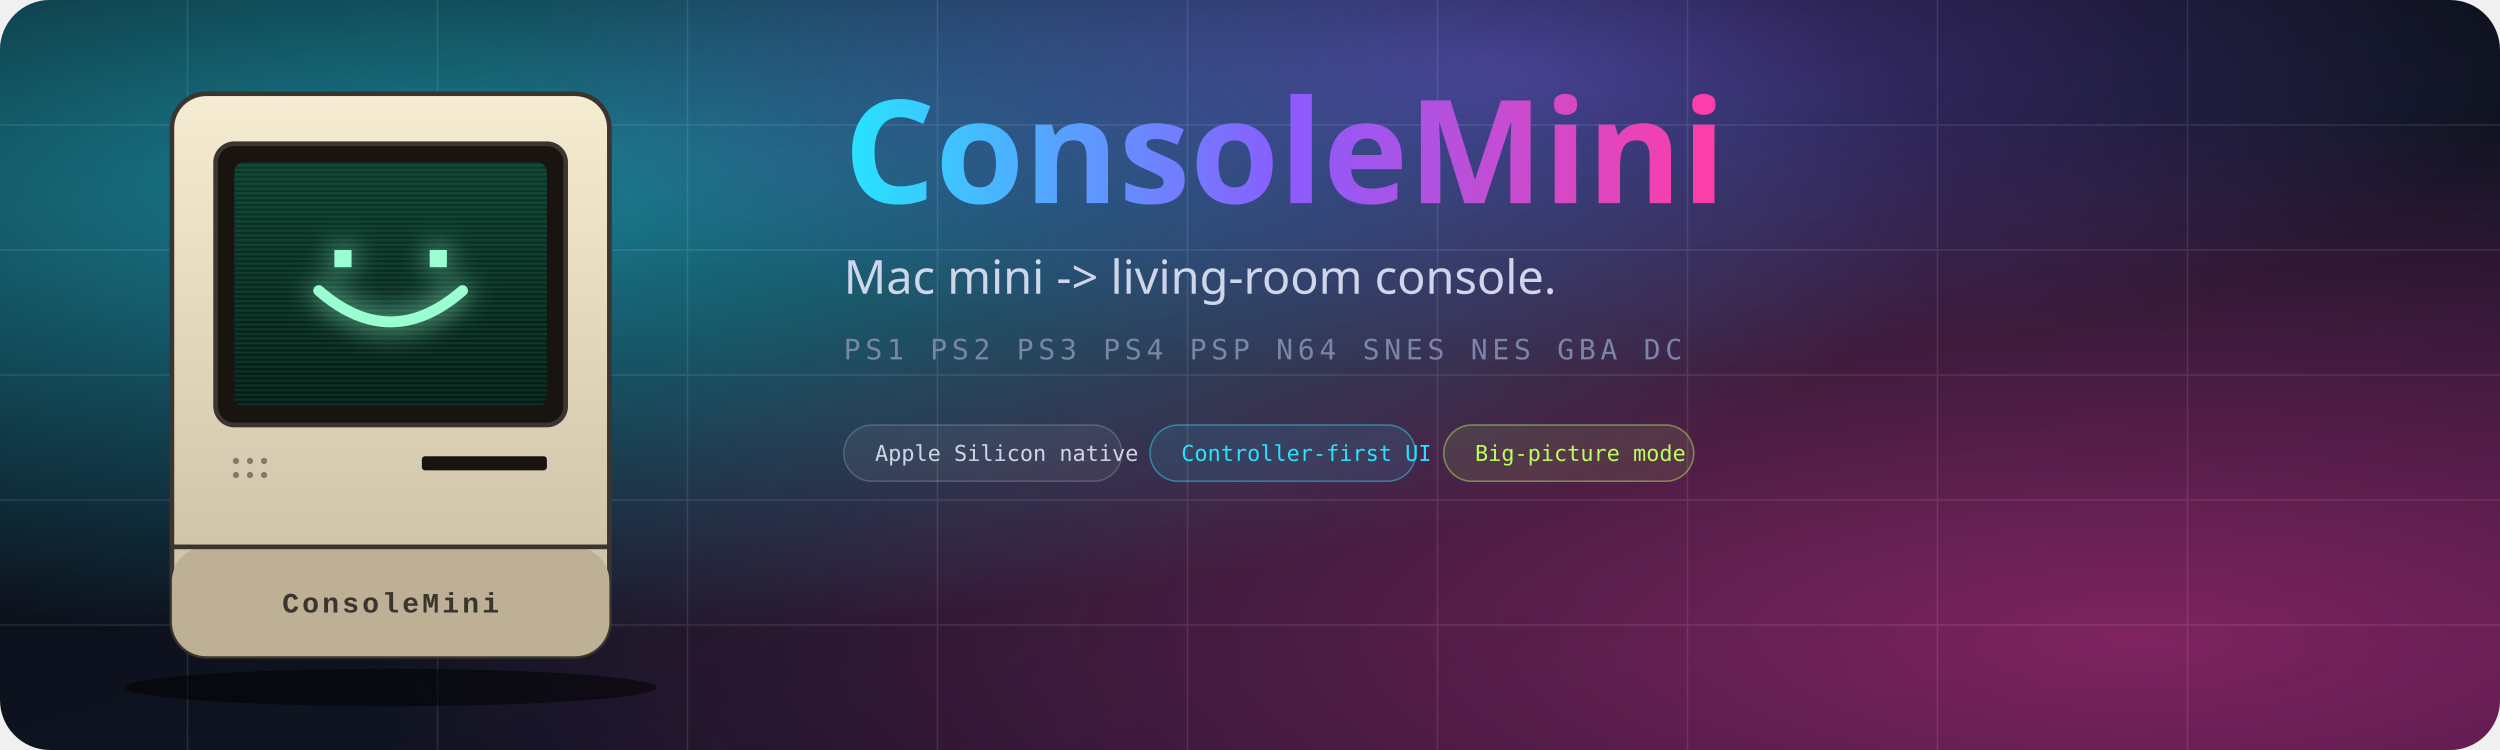
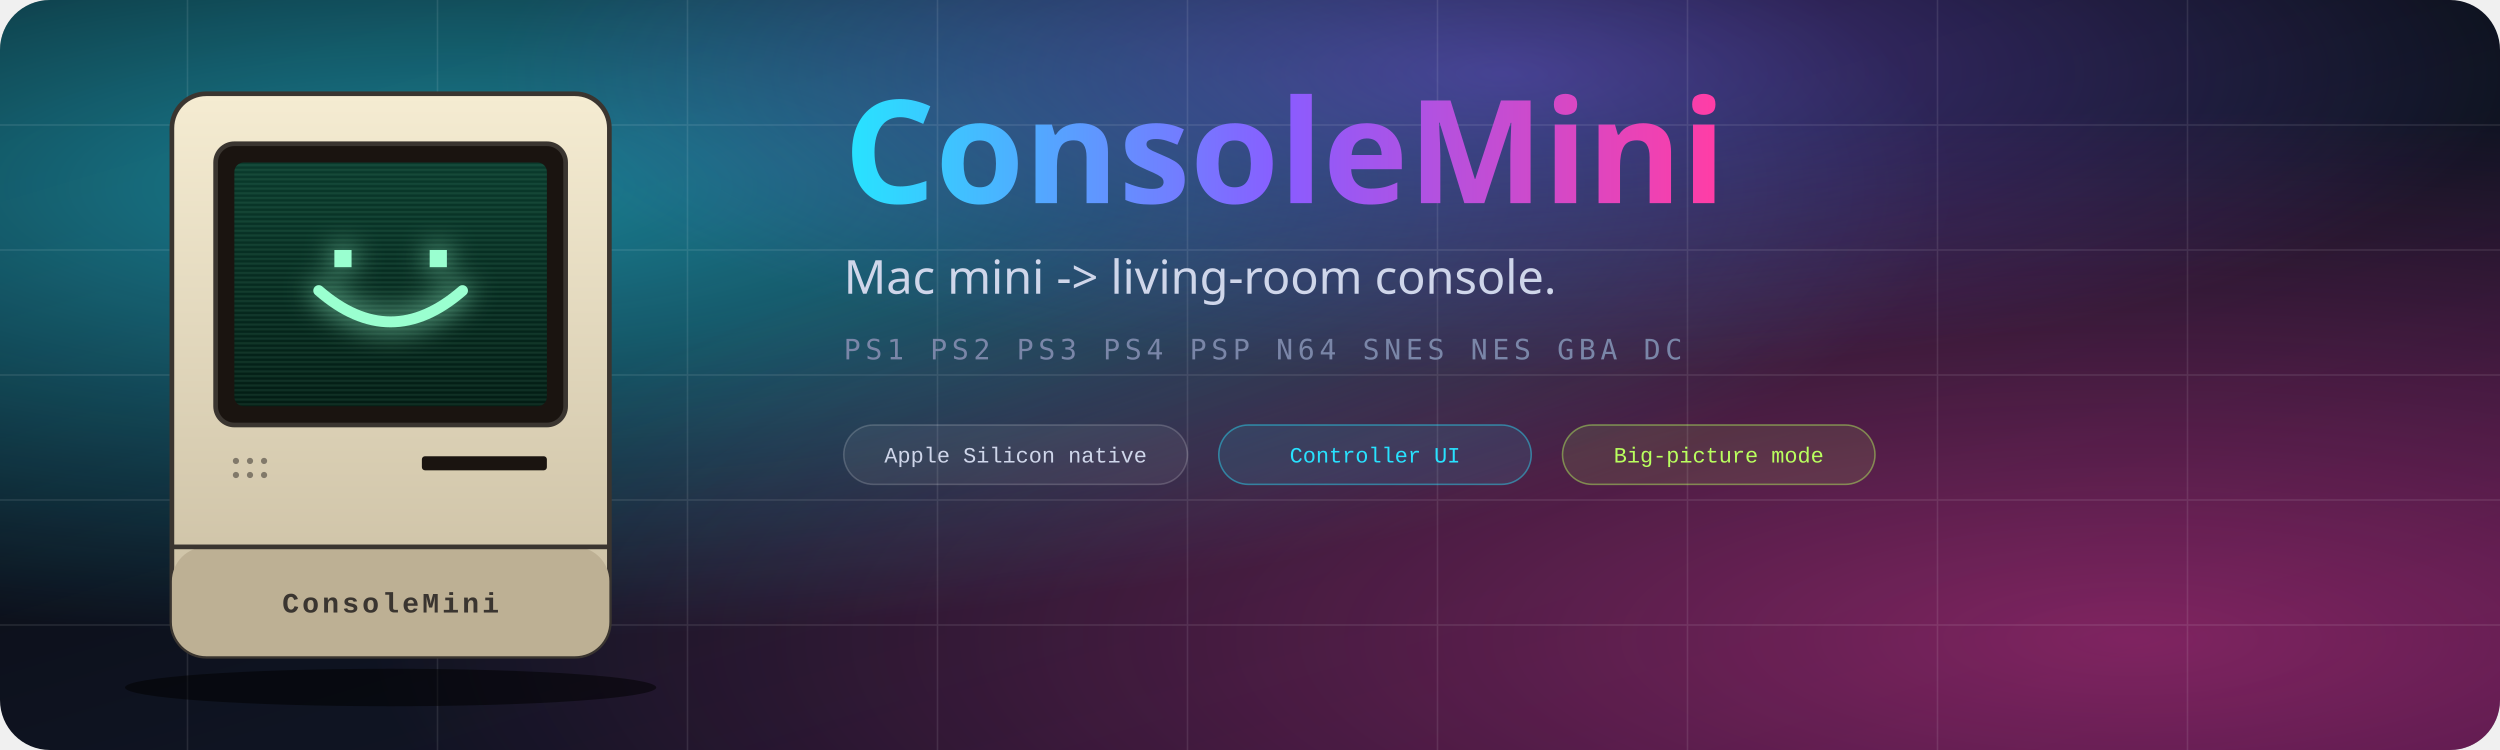
<svg xmlns="http://www.w3.org/2000/svg" viewBox="0 0 1600 480" width="1600" height="480">
  <defs>
    <linearGradient id="bbg" x1="0" y1="0" x2="1" y2="1">
      <stop offset="0" stop-color="#05060a" />
      <stop offset="0.55" stop-color="#0f1422" />
      <stop offset="1" stop-color="#1a0d2a" />
    </linearGradient>
    <radialGradient id="ba" cx="0.18" cy="0.25" r="0.6">
      <stop offset="0" stop-color="#28e2ff" stop-opacity="0.55" />
      <stop offset="1" stop-color="#28e2ff" stop-opacity="0" />
    </radialGradient>
    <radialGradient id="bb" cx="0.85" cy="0.85" r="0.7">
      <stop offset="0" stop-color="#ff3da6" stop-opacity="0.45" />
      <stop offset="1" stop-color="#ff3da6" stop-opacity="0" />
    </radialGradient>
    <radialGradient id="bc" cx="0.6" cy="0.1" r="0.4">
      <stop offset="0" stop-color="#8a5cff" stop-opacity="0.45" />
      <stop offset="1" stop-color="#8a5cff" stop-opacity="0" />
    </radialGradient>
    <linearGradient id="brand" x1="0" y1="0" x2="1" y2="0">
      <stop offset="0" stop-color="#28e2ff" />
      <stop offset="0.5" stop-color="#8a5cff" />
      <stop offset="1" stop-color="#ff3da6" />
    </linearGradient>
    <linearGradient id="case2" x1="0" y1="0" x2="0" y2="1">
      <stop offset="0" stop-color="#f5ecd2" />
      <stop offset="1" stop-color="#c8bca0" />
    </linearGradient>
    <linearGradient id="screen2" x1="0" y1="0" x2="0" y2="1">
      <stop offset="0" stop-color="#0a3a2c" />
      <stop offset="1" stop-color="#031c14" />
    </linearGradient>
    <pattern id="scan2" width="3" height="3" patternUnits="userSpaceOnUse">
      <rect width="3" height="1.4" fill="#9affd0" fill-opacity="0.08" />
    </pattern>
    <filter id="g2" x="-50%" y="-50%" width="200%" height="200%">
      <feGaussianBlur stdDeviation="9" result="b" />
      <feMerge>
        <feMergeNode in="b" />
        <feMergeNode in="SourceGraphic" />
      </feMerge>
    </filter>
  </defs>
  <rect width="1600" height="480" rx="32" fill="url(#bbg)" />
  <rect width="1600" height="480" rx="32" fill="url(#ba)" />
  <rect width="1600" height="480" rx="32" fill="url(#bb)" />
  <rect width="1600" height="480" rx="32" fill="url(#bc)" />
  <g opacity="0.10" stroke="#fff" stroke-width="1">
    <path d="M0 80 H1600 M0 160 H1600 M0 240 H1600 M0 320 H1600 M0 400 H1600" />
    <path d="M120 0 V480 M280 0 V480 M440 0 V480 M600 0 V480 M760 0 V480 M920 0 V480 M1080 0 V480 M1240 0 V480 M1400 0 V480" />
  </g>
  <g transform="translate(70 60)">
    <ellipse cx="180" cy="380" rx="170" ry="12" fill="#000" opacity="0.5" />
    <rect x="40" y="0" width="280" height="360" rx="22" fill="url(#case2)" stroke="#3a3530" stroke-width="3" />
    <rect x="40" y="290" width="280" height="70" rx="22" fill="#bdb094" />
    <line x1="40" y1="290" x2="320" y2="290" stroke="#3a3530" stroke-width="3" />
    <rect x="68" y="32" width="224" height="180" rx="12" fill="#1a1410" stroke="#3a3530" stroke-width="3" />
    <rect x="80" y="44" width="200" height="156" rx="6" fill="url(#screen2)" />
    <rect x="80" y="44" width="200" height="156" rx="6" fill="url(#scan2)" />
    <g transform="translate(180 122)" filter="url(#g2)">
      <rect x="-36" y="-22" width="11" height="11" fill="#9affd0" />
      <rect x="25" y="-22" width="11" height="11" fill="#9affd0" />
      <path d="M-46 4 Q0 44 46 4" stroke="#9affd0" stroke-width="7" fill="none" stroke-linecap="round" />
    </g>
    <rect x="200" y="232" width="80" height="9" rx="2" fill="#1a1410" />
    <g transform="translate(78 232)" fill="#3a3530" opacity="0.55">
      <circle cx="3" cy="3" r="2" />
      <circle cx="12" cy="3" r="2" />
      <circle cx="21" cy="3" r="2" />
      <circle cx="3" cy="12" r="2" />
      <circle cx="12" cy="12" r="2" />
      <circle cx="21" cy="12" r="2" />
    </g>
    <text x="180" y="332" text-anchor="middle" font-family="'Courier New',monospace" font-size="18" font-weight="700" fill="#3a3530" letter-spacing="2">ConsoleMini</text>
  </g>
  <g transform="translate(540 130)">
    <text font-family="'Space Grotesk', system-ui, sans-serif" font-size="92" font-weight="800" fill="url(#brand)">ConsoleMini</text>
    <text y="58" font-family="'Space Grotesk', system-ui, sans-serif" font-size="30" font-weight="500" fill="#cfd6ea">
      Mac mini -&gt; living-room console.
    </text>
    <text y="100" font-family="'JetBrains Mono', monospace" font-size="18" fill="#7a86a8" letter-spacing="3">
      PS1  PS2  PS3  PS4  PSP  N64  SNES  NES  GBA  DC
    </text>
-     <g transform="translate(0 142)" font-family="'JetBrains Mono', monospace" font-size="14" fill="#cfd6ea">
+     <g transform="translate(0 142)" font-family="'JetBrains Mono', 'Courier New', monospace" font-size="14" fill="#cfd6ea">
      <g>
-         <rect x="0" y="0" width="178" height="36" rx="18" fill="#fff" fill-opacity="0.06" stroke="#fff" stroke-opacity="0.18" />
-         <text x="20" y="23">Apple Silicon native</text>
+         <rect x="0" y="0" width="220" height="38" rx="19" fill="#fff" fill-opacity="0.06" stroke="#fff" stroke-opacity="0.18" />
+         <text x="110" y="24" text-anchor="middle">Apple Silicon native</text>
      </g>
-       <g transform="translate(196 0)">
-         <rect x="0" y="0" width="170" height="36" rx="18" fill="#28e2ff" fill-opacity="0.10" stroke="#28e2ff" stroke-opacity="0.45" />
-         <text x="20" y="23" fill="#28e2ff">Controller-first UI</text>
+       <g transform="translate(240 0)">
+         <rect x="0" y="0" width="200" height="38" rx="19" fill="#28e2ff" fill-opacity="0.10" stroke="#28e2ff" stroke-opacity="0.45" />
+         <text x="100" y="24" text-anchor="middle" fill="#28e2ff">Controller UI</text>
      </g>
-       <g transform="translate(384 0)">
-         <rect x="0" y="0" width="160" height="36" rx="18" fill="#b9ff5e" fill-opacity="0.10" stroke="#b9ff5e" stroke-opacity="0.45" />
-         <text x="20" y="23" fill="#b9ff5e">Big-picture mode</text>
+       <g transform="translate(460 0)">
+         <rect x="0" y="0" width="200" height="38" rx="19" fill="#b9ff5e" fill-opacity="0.10" stroke="#b9ff5e" stroke-opacity="0.45" />
+         <text x="100" y="24" text-anchor="middle" fill="#b9ff5e">Big-picture mode</text>
      </g>
    </g>
  </g>
</svg>
